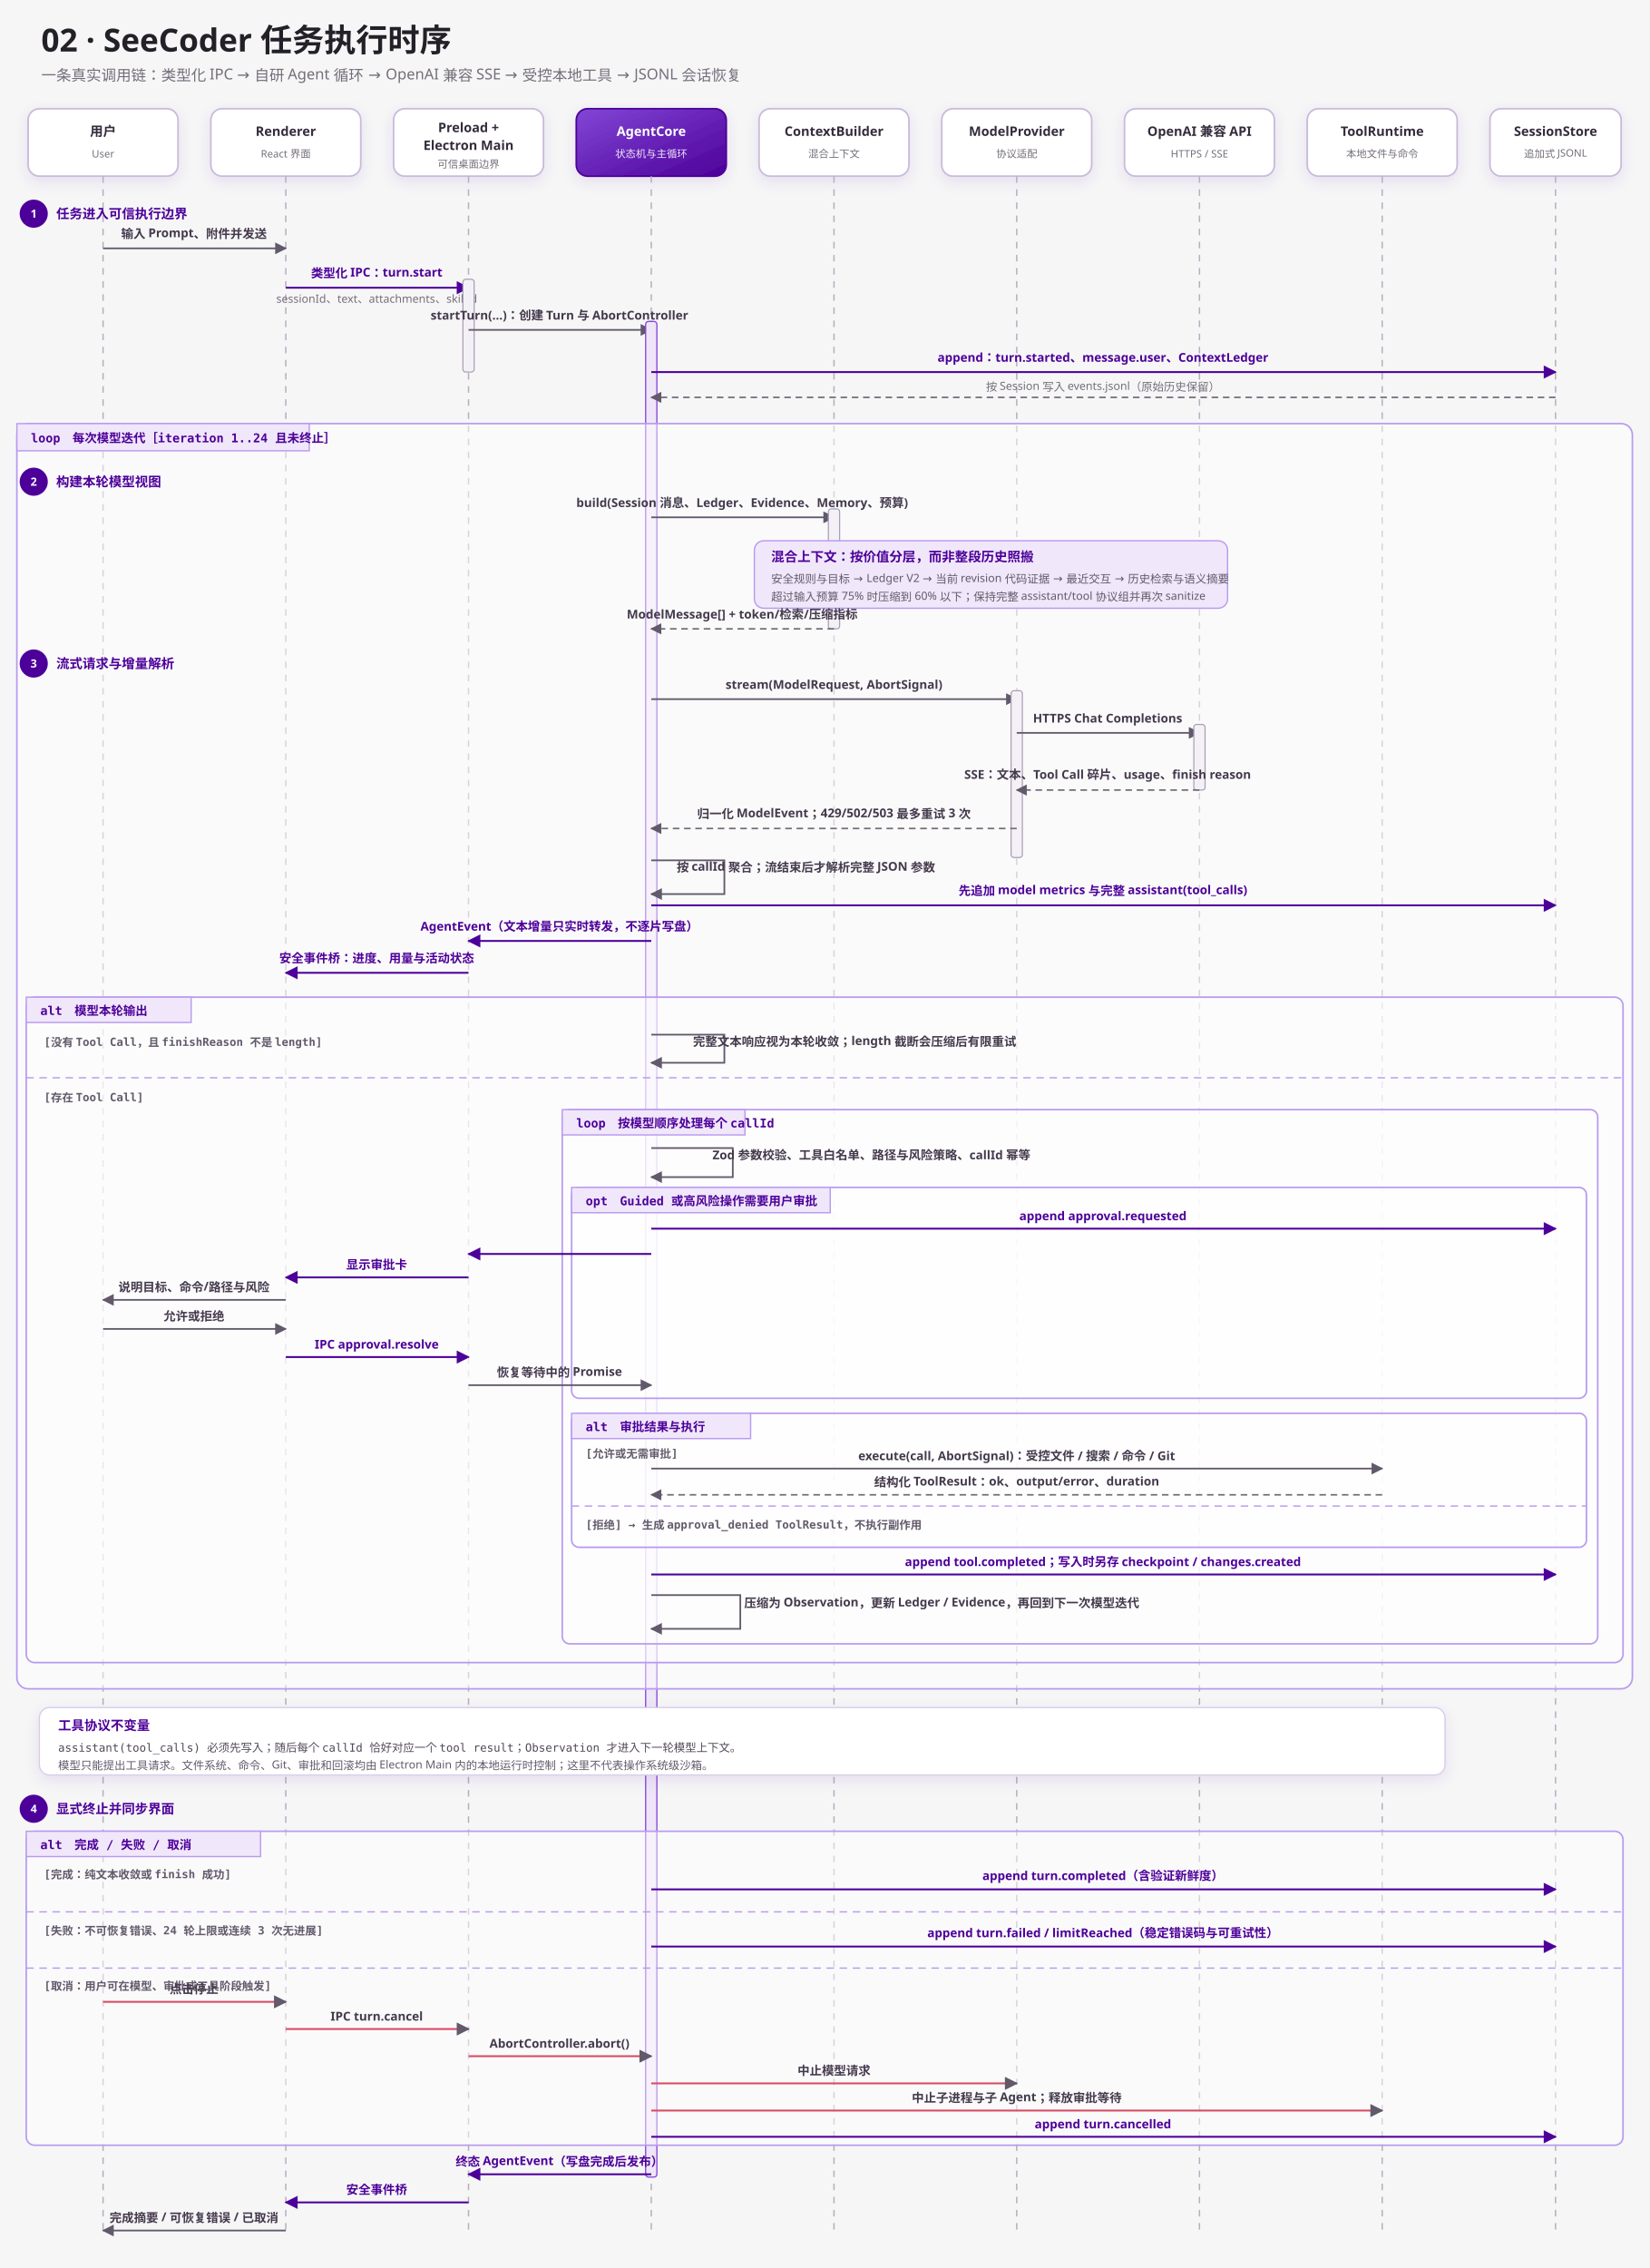
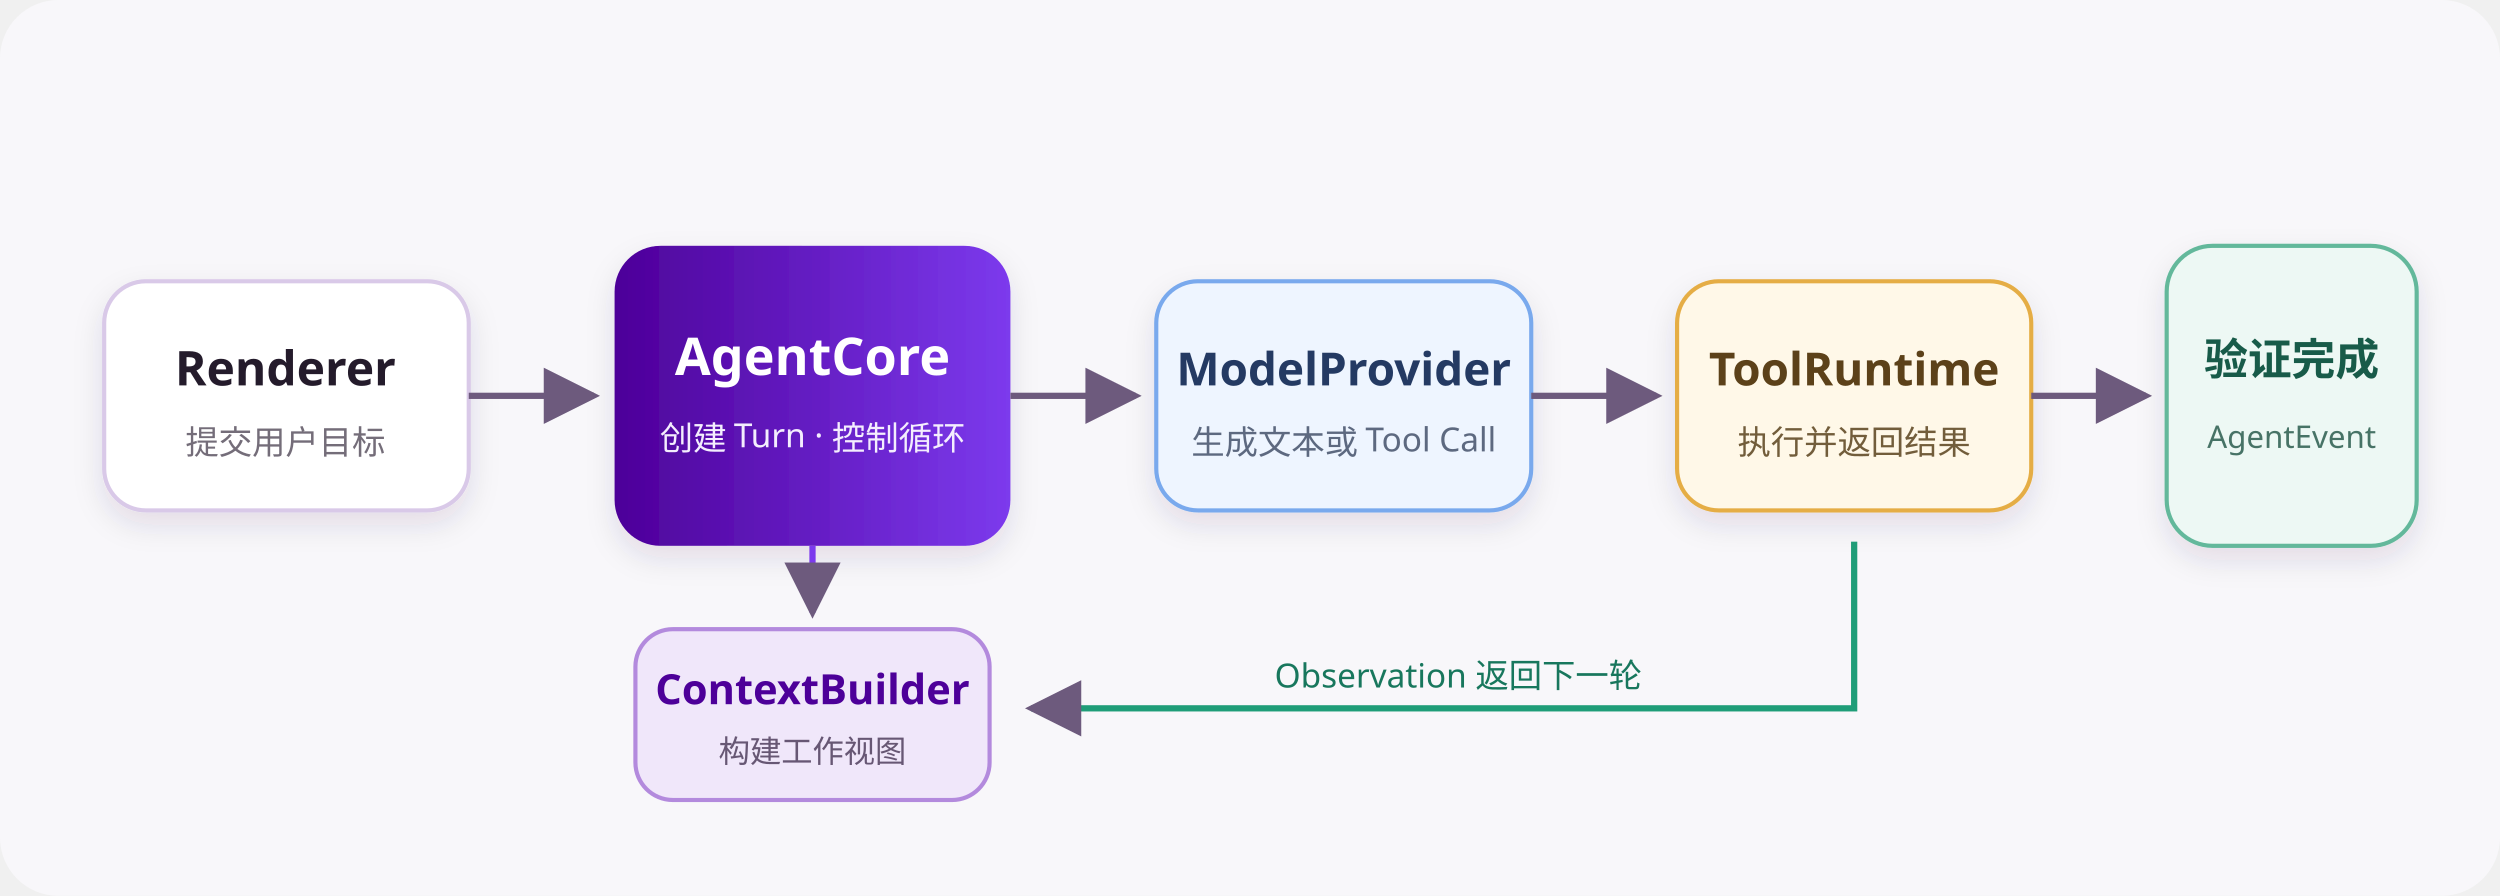
- <svg xmlns="http://www.w3.org/2000/svg" width="1760" height="2420" viewBox="0 0 1760 2420" role="img" aria-labelledby="title desc">
+ <svg xmlns="http://www.w3.org/2000/svg" width="1200" height="430" viewBox="0 0 1200 430" role="img" aria-labelledby="title desc">
  <defs>
-     <linearGradient id="brandGradient" x1="0" y1="0" x2="1" y2="1">
-       <stop stop-color="#8247d6" />
-       <stop offset="1" stop-color="#4d0099" />
+     <linearGradient id="brand" x1="0" x2="1">
+       <stop stop-color="#4d0099" />
+       <stop offset="1" stop-color="#7c3aed" />
    </linearGradient>
+     <marker id="arrow" markerWidth="9" markerHeight="9" refX="8" refY="4.5" orient="auto">
+       <path d="M0 0L9 4.5L0 9Z" fill="#6d5a7d" />
+     </marker>
    <filter id="shadow" x="-20%" y="-20%" width="140%" height="150%">
-       <feDropShadow dx="0" dy="5" stdDeviation="7" flood-color="#4d0099" flood-opacity=".10" />
+       <feDropShadow dx="0" dy="6" stdDeviation="7" flood-color="#32104f" flood-opacity=".11" />
    </filter>
-     <marker id="arrow" viewBox="0 0 10 10" refX="9" refY="5" markerWidth="7" markerHeight="7" orient="auto-start-reverse">
-       <path d="M0 0L10 5L0 10Z" fill="#62596a" />
-     </marker>
-     <marker id="arrowBrand" viewBox="0 0 10 10" refX="9" refY="5" markerWidth="7" markerHeight="7" orient="auto-start-reverse">
-       <path d="M0 0L10 5L0 10Z" fill="#4d0099" />
-     </marker>
-     <style>
-       .pageTitle{font:700 34px 'Segoe UI','Microsoft YaHei',sans-serif;fill:#242027}
-       .pageSubtitle{font:400 16px 'Segoe UI','Microsoft YaHei',sans-serif;fill:#746d79}
-       .participant{fill:#fff;stroke:#c9badb;stroke-width:1.8;filter:url(#shadow)}
-       .participantCore{fill:url(#brandGradient);stroke:#4d0099;stroke-width:1.8;filter:url(#shadow)}
-       .participantText{font:700 14px 'Segoe UI','Microsoft YaHei',sans-serif;fill:#342b3c;text-anchor:middle}
-       .participantTextWhite{font:700 14px 'Segoe UI','Microsoft YaHei',sans-serif;fill:#fff;text-anchor:middle}
-       .participantHint{font:400 11px 'Segoe UI','Microsoft YaHei',sans-serif;fill:#746d79;text-anchor:middle}
-       .participantHintWhite{font:400 11px 'Segoe UI','Microsoft YaHei',sans-serif;fill:#eee6f7;text-anchor:middle}
-       .lifeline{stroke:#b8afbf;stroke-width:1.5;stroke-dasharray:7 7}
-       .activation{fill:#efe5f8;stroke:#8247d6;stroke-width:1.3}
-       .activationNeutral{fill:#f4f1f6;stroke:#a99db5;stroke-width:1.2}
-       .message{fill:none;stroke:#62596a;stroke-width:1.8;marker-end:url(#arrow)}
-       .return{fill:none;stroke:#746d79;stroke-width:1.7;stroke-dasharray:7 5;marker-end:url(#arrow)}
-       .event{fill:none;stroke:#4d0099;stroke-width:2;marker-end:url(#arrowBrand)}
-       .cancel{fill:none;stroke:#d84b63;stroke-width:2;marker-end:url(#arrow)}
-       .messageText{font:600 13px 'Segoe UI','Microsoft YaHei',sans-serif;fill:#44394c;text-anchor:middle}
-       .eventText{font:600 13px 'Segoe UI','Microsoft YaHei',sans-serif;fill:#4d0099;text-anchor:middle}
-       .smallText{font:400 12px 'Segoe UI','Microsoft YaHei',sans-serif;fill:#746d79;text-anchor:middle}
-       .frame{fill:#fff;fill-opacity:.45;stroke:#b99aef;stroke-width:1.7}
-       .frameLabel{fill:#f0e7fa;stroke:#b99aef;stroke-width:1.4}
-       .frameTitle{font:700 13px Consolas,'Microsoft YaHei',monospace;fill:#4d0099}
-       .separator{stroke:#b99aef;stroke-width:1.4;stroke-dasharray:8 6}
-       .condition{font:600 12px Consolas,'Microsoft YaHei',monospace;fill:#62596a}
-       .note{fill:#fff;stroke:#d8cce6;stroke-width:1.4;filter:url(#shadow)}
-       .noteAccent{fill:#f0e7fa;stroke:#b99aef;stroke-width:1.4}
-       .noteTitle{font:700 14px 'Segoe UI','Microsoft YaHei',sans-serif;fill:#4d0099}
-       .noteText{font:400 12px 'Segoe UI','Microsoft YaHei',sans-serif;fill:#62596a}
-       .code{font:500 12px Consolas,'Microsoft YaHei',monospace;fill:#514759}
-       .phase{font:700 12px 'Segoe UI','Microsoft YaHei',sans-serif;fill:#fff;text-anchor:middle;dominant-baseline:middle}
-       .phaseCircle{fill:#4d0099}
-       .terminalOk{fill:#eefaf5;stroke:#36a978;stroke-width:1.3}
-       .terminalError{fill:#fff3f5;stroke:#e35b72;stroke-width:1.3}
-       .legend{font:400 12px 'Segoe UI','Microsoft YaHei',sans-serif;fill:#746d79}
-     </style>
  </defs>
-   <rect width="1760" height="2420" fill="#f6f6f7" />
-   <text x="44" y="55" class="pageTitle">02 · SeeCoder 任务执行时序</text>
-   <text x="44" y="86" class="pageSubtitle">一条真实调用链：类型化 IPC → 自研 Agent 循环 → OpenAI 兼容 SSE → 受控本地工具 → JSONL 会话恢复</text>
-   <g>
-     <rect x="30" y="116" width="160" height="72" rx="12" class="participant" />
-     <text x="110" y="145" class="participantText">用户</text>
-     <text x="110" y="168" class="participantHint">User</text>
-     <rect x="225" y="116" width="160" height="72" rx="12" class="participant" />
-     <text x="305" y="145" class="participantText">Renderer</text>
-     <text x="305" y="168" class="participantHint">React 界面</text>
-     <rect x="420" y="116" width="160" height="72" rx="12" class="participant" />
-     <text x="500" y="141" class="participantText">Preload +</text>
-     <text x="500" y="160" class="participantText">Electron Main</text>
-     <text x="500" y="179" class="participantHint">可信桌面边界</text>
-     <rect x="615" y="116" width="160" height="72" rx="12" class="participantCore" />
-     <text x="695" y="145" class="participantTextWhite">AgentCore</text>
-     <text x="695" y="168" class="participantHintWhite">状态机与主循环</text>
-     <rect x="810" y="116" width="160" height="72" rx="12" class="participant" />
-     <text x="890" y="145" class="participantText">ContextBuilder</text>
-     <text x="890" y="168" class="participantHint">混合上下文</text>
-     <rect x="1005" y="116" width="160" height="72" rx="12" class="participant" />
-     <text x="1085" y="145" class="participantText">ModelProvider</text>
-     <text x="1085" y="168" class="participantHint">协议适配</text>
-     <rect x="1200" y="116" width="160" height="72" rx="12" class="participant" />
-     <text x="1280" y="145" class="participantText">OpenAI 兼容 API</text>
-     <text x="1280" y="168" class="participantHint">HTTPS / SSE</text>
-     <rect x="1395" y="116" width="160" height="72" rx="12" class="participant" />
-     <text x="1475" y="145" class="participantText">ToolRuntime</text>
-     <text x="1475" y="168" class="participantHint">本地文件与命令</text>
-     <rect x="1590" y="116" width="140" height="72" rx="12" class="participant" />
-     <text x="1660" y="145" class="participantText">SessionStore</text>
-     <text x="1660" y="168" class="participantHint">追加式 JSONL</text>
+   <rect width="1200" height="430" rx="28" fill="#f8f7fa" />
+   <g font-family="Segoe UI, Microsoft YaHei, sans-serif">
+     <rect x="50" y="135" width="175" height="110" rx="20" fill="#fff" stroke="#d9c9e8" stroke-width="2" filter="url(#shadow)" />
+     <text x="137" y="185" text-anchor="middle" font-size="23" font-weight="700" fill="#241b2b">Renderer</text>
+     <text x="137" y="218" text-anchor="middle" font-size="16" fill="#746d79">提交用户目标</text>
+     <path d="M225 190H285" stroke="#6d5a7d" stroke-width="3" marker-end="url(#arrow)" />
+     <rect x="295" y="118" width="190" height="144" rx="22" fill="url(#brand)" filter="url(#shadow)" />
+     <text x="390" y="180" text-anchor="middle" font-size="25" font-weight="700" fill="#fff">AgentCore</text>
+     <text x="390" y="216" text-anchor="middle" font-size="16" fill="#f4eefe">创建 Turn · 控制循环</text>
+     <rect x="305" y="302" width="170" height="82" rx="18" fill="#f0e7fa" stroke="#b38add" stroke-width="2" />
+     <text x="390" y="338" text-anchor="middle" font-size="20" font-weight="700" fill="#4d0099">ContextBuilder</text>
+     <text x="390" y="366" text-anchor="middle" font-size="15" fill="#675774">构建工作视图</text>
+     <path d="M390 262V294" stroke="#7c3aed" stroke-width="3" marker-end="url(#arrow)" />
+     <path d="M485 190H545" stroke="#6d5a7d" stroke-width="3" marker-end="url(#arrow)" />
+     <rect x="555" y="135" width="180" height="110" rx="20" fill="#eef5ff" stroke="#79a9ed" stroke-width="2" filter="url(#shadow)" />
+     <text x="645" y="185" text-anchor="middle" font-size="22" font-weight="700" fill="#243a63">ModelProvider</text>
+     <text x="645" y="218" text-anchor="middle" font-size="16" fill="#5d6980">生成文本或 Tool Call</text>
+     <path d="M735 190H795" stroke="#6d5a7d" stroke-width="3" marker-end="url(#arrow)" />
+     <rect x="805" y="135" width="170" height="110" rx="20" fill="#fff8e8" stroke="#e5ad45" stroke-width="2" filter="url(#shadow)" />
+     <text x="890" y="185" text-anchor="middle" font-size="22" font-weight="700" fill="#5c4119">ToolRuntime</text>
+     <text x="890" y="218" text-anchor="middle" font-size="16" fill="#725d3b">执行并返回结果</text>
+     <path d="M975 190H1030" stroke="#6d5a7d" stroke-width="3" marker-end="url(#arrow)" />
+     <rect x="1040" y="118" width="120" height="144" rx="22" fill="#edf8f4" stroke="#63b89b" stroke-width="2" filter="url(#shadow)" />
+     <text x="1100" y="180" text-anchor="middle" font-size="21" font-weight="700" fill="#185b49">验证完成</text>
+     <text x="1100" y="215" text-anchor="middle" font-size="15" fill="#477366">AgentEvent</text>
+     <path d="M890 260V340H495" fill="none" stroke="#1f9d78" stroke-width="3" marker-end="url(#arrow)" />
+     <text x="700" y="330" text-anchor="middle" font-size="16" fill="#18775d">Observation 返回下一轮</text>
  </g>
-   <g>
-     <line x1="110" y1="188" x2="110" y2="2385" class="lifeline" />
-     <line x1="305" y1="188" x2="305" y2="2385" class="lifeline" />
-     <line x1="500" y1="188" x2="500" y2="2385" class="lifeline" />
-     <line x1="695" y1="188" x2="695" y2="2385" class="lifeline" />
-     <line x1="890" y1="188" x2="890" y2="2385" class="lifeline" />
-     <line x1="1085" y1="188" x2="1085" y2="2385" class="lifeline" />
-     <line x1="1280" y1="188" x2="1280" y2="2385" class="lifeline" />
-     <line x1="1475" y1="188" x2="1475" y2="2385" class="lifeline" />
-     <line x1="1660" y1="188" x2="1660" y2="2385" class="lifeline" />
-   </g>
-   <circle cx="36" cy="228" r="15" class="phaseCircle" />
-   <text x="36" y="228" class="phase">1</text>
-   <text x="60" y="233" class="noteTitle">任务进入可信执行边界</text>
-   <line x1="110" y1="265" x2="305" y2="265" class="message" />
-   <text x="207" y="254" class="messageText">输入 Prompt、附件并发送</text>
-   <line x1="305" y1="307" x2="500" y2="307" class="event" />
-   <text x="402" y="296" class="eventText">类型化 IPC：turn.start</text>
-   <text x="402" y="323" class="smallText">sessionId、text、attachments、skillId</text>
-   <rect x="494" y="298" width="12" height="99" rx="3" class="activationNeutral" />
-   <line x1="500" y1="352" x2="695" y2="352" class="message" />
-   <text x="597" y="341" class="messageText">startTurn(...)：创建 Turn 与 AbortController</text>
-   <rect x="689" y="343" width="12" height="1980" rx="3" class="activation" />
-   <line x1="695" y1="397" x2="1660" y2="397" class="event" />
-   <text x="1177" y="386" class="eventText">append：turn.started、message.user、ContextLedger</text>
-   <line x1="1660" y1="424" x2="695" y2="424" class="return" />
-   <text x="1177" y="417" class="smallText">按 Session 写入 events.jsonl（原始历史保留）</text>
-   <rect x="18" y="452" width="1724" height="1350" rx="12" class="frame" />
-   <path d="M18 452H330V481H18Z" class="frameLabel" />
-   <text x="33" y="472" class="frameTitle">loop　每次模型迭代［iteration 1..24 且未终止］</text>
-   <circle cx="36" cy="514" r="15" class="phaseCircle" />
-   <text x="36" y="514" class="phase">2</text>
-   <text x="60" y="519" class="noteTitle">构建本轮模型视图</text>
-   <line x1="695" y1="552" x2="890" y2="552" class="message" />
-   <text x="792" y="541" class="messageText">build(Session 消息、Ledger、Evidence、Memory、预算)</text>
-   <rect x="884" y="543" width="12" height="128" rx="3" class="activationNeutral" />
-   <rect x="805" y="577" width="505" height="72" rx="10" class="noteAccent" />
-   <text x="823" y="599" class="noteTitle">混合上下文：按价值分层，而非整段历史照搬</text>
-   <text x="823" y="622" class="noteText">安全规则与目标 → Ledger V2 → 当前 revision 代码证据 → 最近交互 → 历史检索与语义摘要</text>
-   <text x="823" y="641" class="noteText">超过输入预算 75% 时压缩到 60% 以下；保持完整 assistant/tool 协议组并再次 sanitize</text>
-   <line x1="890" y1="671" x2="695" y2="671" class="return" />
-   <text x="792" y="660" class="messageText">ModelMessage[] + token/检索/压缩指标</text>
-   <circle cx="36" cy="708" r="15" class="phaseCircle" />
-   <text x="36" y="708" class="phase">3</text>
-   <text x="60" y="713" class="noteTitle">流式请求与增量解析</text>
-   <line x1="695" y1="746" x2="1085" y2="746" class="message" />
-   <text x="890" y="735" class="messageText">stream(ModelRequest, AbortSignal)</text>
-   <rect x="1079" y="737" width="12" height="178" rx="3" class="activationNeutral" />
-   <line x1="1085" y1="782" x2="1280" y2="782" class="message" />
-   <text x="1182" y="771" class="messageText">HTTPS Chat Completions</text>
-   <rect x="1274" y="773" width="12" height="70" rx="3" class="activationNeutral" />
-   <line x1="1280" y1="843" x2="1085" y2="843" class="return" />
-   <text x="1182" y="831" class="messageText">SSE：文本、Tool Call 碎片、usage、finish reason</text>
-   <line x1="1085" y1="884" x2="695" y2="884" class="return" />
-   <text x="890" y="873" class="messageText">归一化 ModelEvent；429/502/503 最多重试 3 次</text>
-   <path d="M695 918H773V954H695" class="message" />
-   <text x="860" y="930" class="messageText">按 callId 聚合；流结束后才解析完整 JSON 参数</text>
-   <line x1="695" y1="966" x2="1660" y2="966" class="event" />
-   <text x="1177" y="955" class="eventText">先追加 model metrics 与完整 assistant(tool_calls)</text>
-   <line x1="695" y1="1004" x2="500" y2="1004" class="event" />
-   <text x="597" y="993" class="eventText">AgentEvent（文本增量只实时转发，不逐片写盘）</text>
-   <line x1="500" y1="1038" x2="305" y2="1038" class="event" />
-   <text x="402" y="1027" class="eventText">安全事件桥：进度、用量与活动状态</text>
-   <rect x="28" y="1064" width="1704" height="710" rx="9" class="frame" />
-   <path d="M28 1064H204V1091H28Z" class="frameLabel" />
-   <text x="43" y="1083" class="frameTitle">alt　模型本轮输出</text>
-   <text x="47" y="1116" class="condition">[没有 Tool Call，且 finishReason 不是 length]</text>
-   <path d="M695 1104H773V1134H695" class="message" />
-   <text x="912" y="1116" class="messageText">完整文本响应视为本轮收敛；length 截断会压缩后有限重试</text>
-   <line x1="28" y1="1150" x2="1732" y2="1150" class="separator" />
-   <text x="47" y="1175" class="condition">[存在 Tool Call]</text>
-   <rect x="600" y="1184" width="1105" height="570" rx="8" class="frame" />
-   <path d="M600 1184H795V1211H600Z" class="frameLabel" />
-   <text x="615" y="1203" class="frameTitle">loop　按模型顺序处理每个 callId</text>
-   <path d="M695 1225H782V1256H695" class="message" />
-   <text x="930" y="1237" class="messageText">Zod 参数校验、工具白名单、路径与风险策略、callId 幂等</text>
-   <rect x="610" y="1267" width="1083" height="225" rx="8" class="frame" />
-   <path d="M610 1267H886V1294H610Z" class="frameLabel" />
-   <text x="625" y="1286" class="frameTitle">opt　Guided 或高风险操作需要用户审批</text>
-   <line x1="695" y1="1311" x2="1660" y2="1311" class="event" />
-   <text x="1177" y="1302" class="eventText">append approval.requested</text>
-   <line x1="695" y1="1338" x2="500" y2="1338" class="event" />
-   <line x1="500" y1="1363" x2="305" y2="1363" class="event" />
-   <text x="402" y="1354" class="eventText">显示审批卡</text>
-   <line x1="305" y1="1387" x2="110" y2="1387" class="message" />
-   <text x="207" y="1378" class="messageText">说明目标、命令/路径与风险</text>
-   <line x1="110" y1="1418" x2="305" y2="1418" class="message" />
-   <text x="207" y="1409" class="messageText">允许或拒绝</text>
-   <line x1="305" y1="1448" x2="500" y2="1448" class="event" />
-   <text x="402" y="1439" class="eventText">IPC approval.resolve</text>
-   <line x1="500" y1="1478" x2="695" y2="1478" class="message" />
-   <text x="597" y="1469" class="messageText">恢复等待中的 Promise</text>
-   <rect x="610" y="1508" width="1083" height="143" rx="8" class="frame" />
-   <path d="M610 1508H801V1535H610Z" class="frameLabel" />
-   <text x="625" y="1527" class="frameTitle">alt　审批结果与执行</text>
-   <text x="625" y="1555" class="condition">[允许或无需审批]</text>
-   <line x1="695" y1="1567" x2="1475" y2="1567" class="message" />
-   <text x="1085" y="1558" class="messageText">execute(call, AbortSignal)：受控文件 / 搜索 / 命令 / Git</text>
-   <line x1="1475" y1="1595" x2="695" y2="1595" class="return" />
-   <text x="1085" y="1586" class="messageText">结构化 ToolResult：ok、output/error、duration</text>
-   <line x1="610" y1="1607" x2="1693" y2="1607" class="separator" />
-   <text x="625" y="1631" class="condition">[拒绝] → 生成 approval_denied ToolResult，不执行副作用</text>
-   <line x1="695" y1="1680" x2="1660" y2="1680" class="event" />
-   <text x="1177" y="1671" class="eventText">append tool.completed；写入时另存 checkpoint / changes.created</text>
-   <path d="M695 1702H790V1738H695" class="message" />
-   <text x="1005" y="1715" class="messageText">压缩为 Observation，更新 Ledger / Evidence，再回到下一次模型迭代</text>
-   <rect x="42" y="1822" width="1500" height="72" rx="11" class="note" />
-   <text x="62" y="1846" class="noteTitle">工具协议不变量</text>
-   <text x="62" y="1869" class="code">assistant(tool_calls) 必须先写入；随后每个 callId 恰好对应一个 tool result；Observation 才进入下一轮模型上下文。</text>
-   <text x="62" y="1888" class="noteText">模型只能提出工具请求。文件系统、命令、Git、审批和回滚均由 Electron Main 内的本地运行时控制；这里不代表操作系统级沙箱。</text>
-   <circle cx="36" cy="1930" r="15" class="phaseCircle" />
-   <text x="36" y="1930" class="phase">4</text>
-   <text x="60" y="1935" class="noteTitle">显式终止并同步界面</text>
-   <rect x="28" y="1954" width="1704" height="335" rx="9" class="frame" />
-   <path d="M28 1954H278V1981H28Z" class="frameLabel" />
-   <text x="43" y="1973" class="frameTitle">alt　完成 / 失败 / 取消</text>
-   <text x="47" y="2004" class="condition">[完成：纯文本收敛或 finish 成功]</text>
-   <line x1="695" y1="2016" x2="1660" y2="2016" class="event" />
-   <text x="1177" y="2006" class="eventText">append turn.completed（含验证新鲜度）</text>
-   <line x1="28" y1="2040" x2="1732" y2="2040" class="separator" />
-   <text x="47" y="2064" class="condition">[失败：不可恢复错误、24 轮上限或连续 3 次无进展]</text>
-   <line x1="695" y1="2077" x2="1660" y2="2077" class="event" />
-   <text x="1177" y="2067" class="eventText">append turn.failed / limitReached（稳定错误码与可重试性）</text>
-   <line x1="28" y1="2100" x2="1732" y2="2100" class="separator" />
-   <text x="47" y="2123" class="condition">[取消：用户可在模型、审批或工具阶段触发]</text>
-   <line x1="110" y1="2136" x2="305" y2="2136" class="cancel" />
-   <text x="207" y="2127" class="messageText">点击停止</text>
-   <line x1="305" y1="2165" x2="500" y2="2165" class="cancel" />
-   <text x="402" y="2156" class="messageText">IPC turn.cancel</text>
-   <line x1="500" y1="2194" x2="695" y2="2194" class="cancel" />
-   <text x="597" y="2185" class="messageText">AbortController.abort()</text>
-   <line x1="695" y1="2223" x2="1085" y2="2223" class="cancel" />
-   <text x="890" y="2214" class="messageText">中止模型请求</text>
-   <line x1="695" y1="2252" x2="1475" y2="2252" class="cancel" />
-   <text x="1085" y="2243" class="messageText">中止子进程与子 Agent；释放审批等待</text>
-   <line x1="695" y1="2280" x2="1660" y2="2280" class="event" />
-   <text x="1177" y="2271" class="eventText">append turn.cancelled</text>
-   <line x1="695" y1="2320" x2="500" y2="2320" class="event" />
-   <text x="597" y="2311" class="eventText">终态 AgentEvent（写盘完成后发布）</text>
-   <line x1="500" y1="2350" x2="305" y2="2350" class="event" />
-   <text x="402" y="2341" class="eventText">安全事件桥</text>
-   <line x1="305" y1="2380" x2="110" y2="2380" class="message" />
-   <text x="207" y="2371" class="messageText">完成摘要 / 可恢复错误 / 已取消</text>
</svg>
